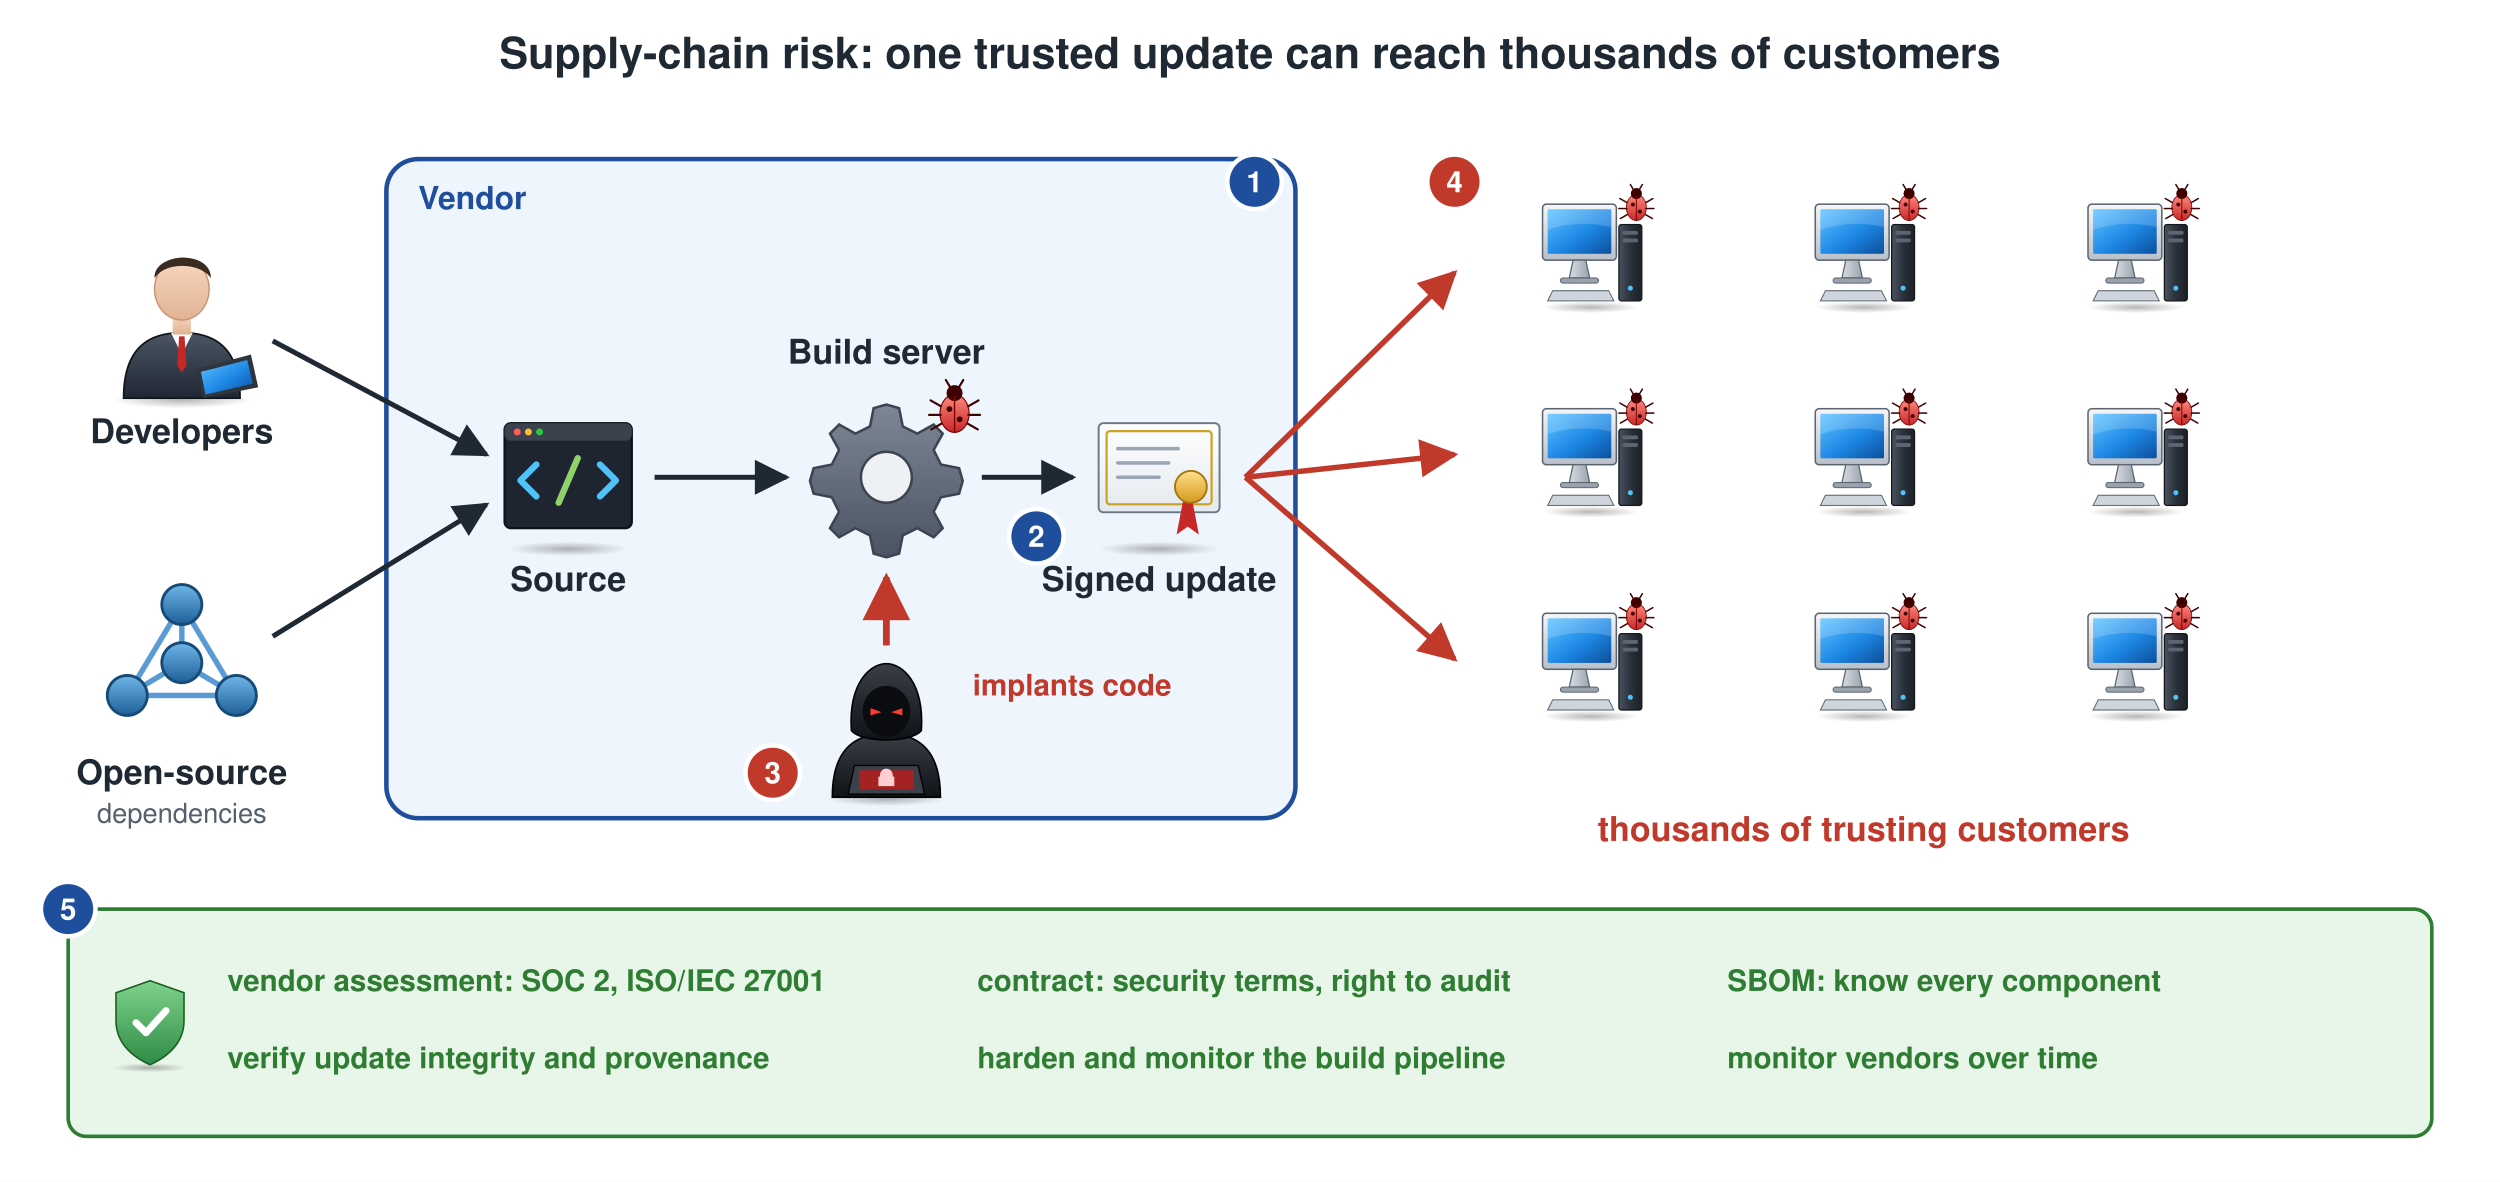
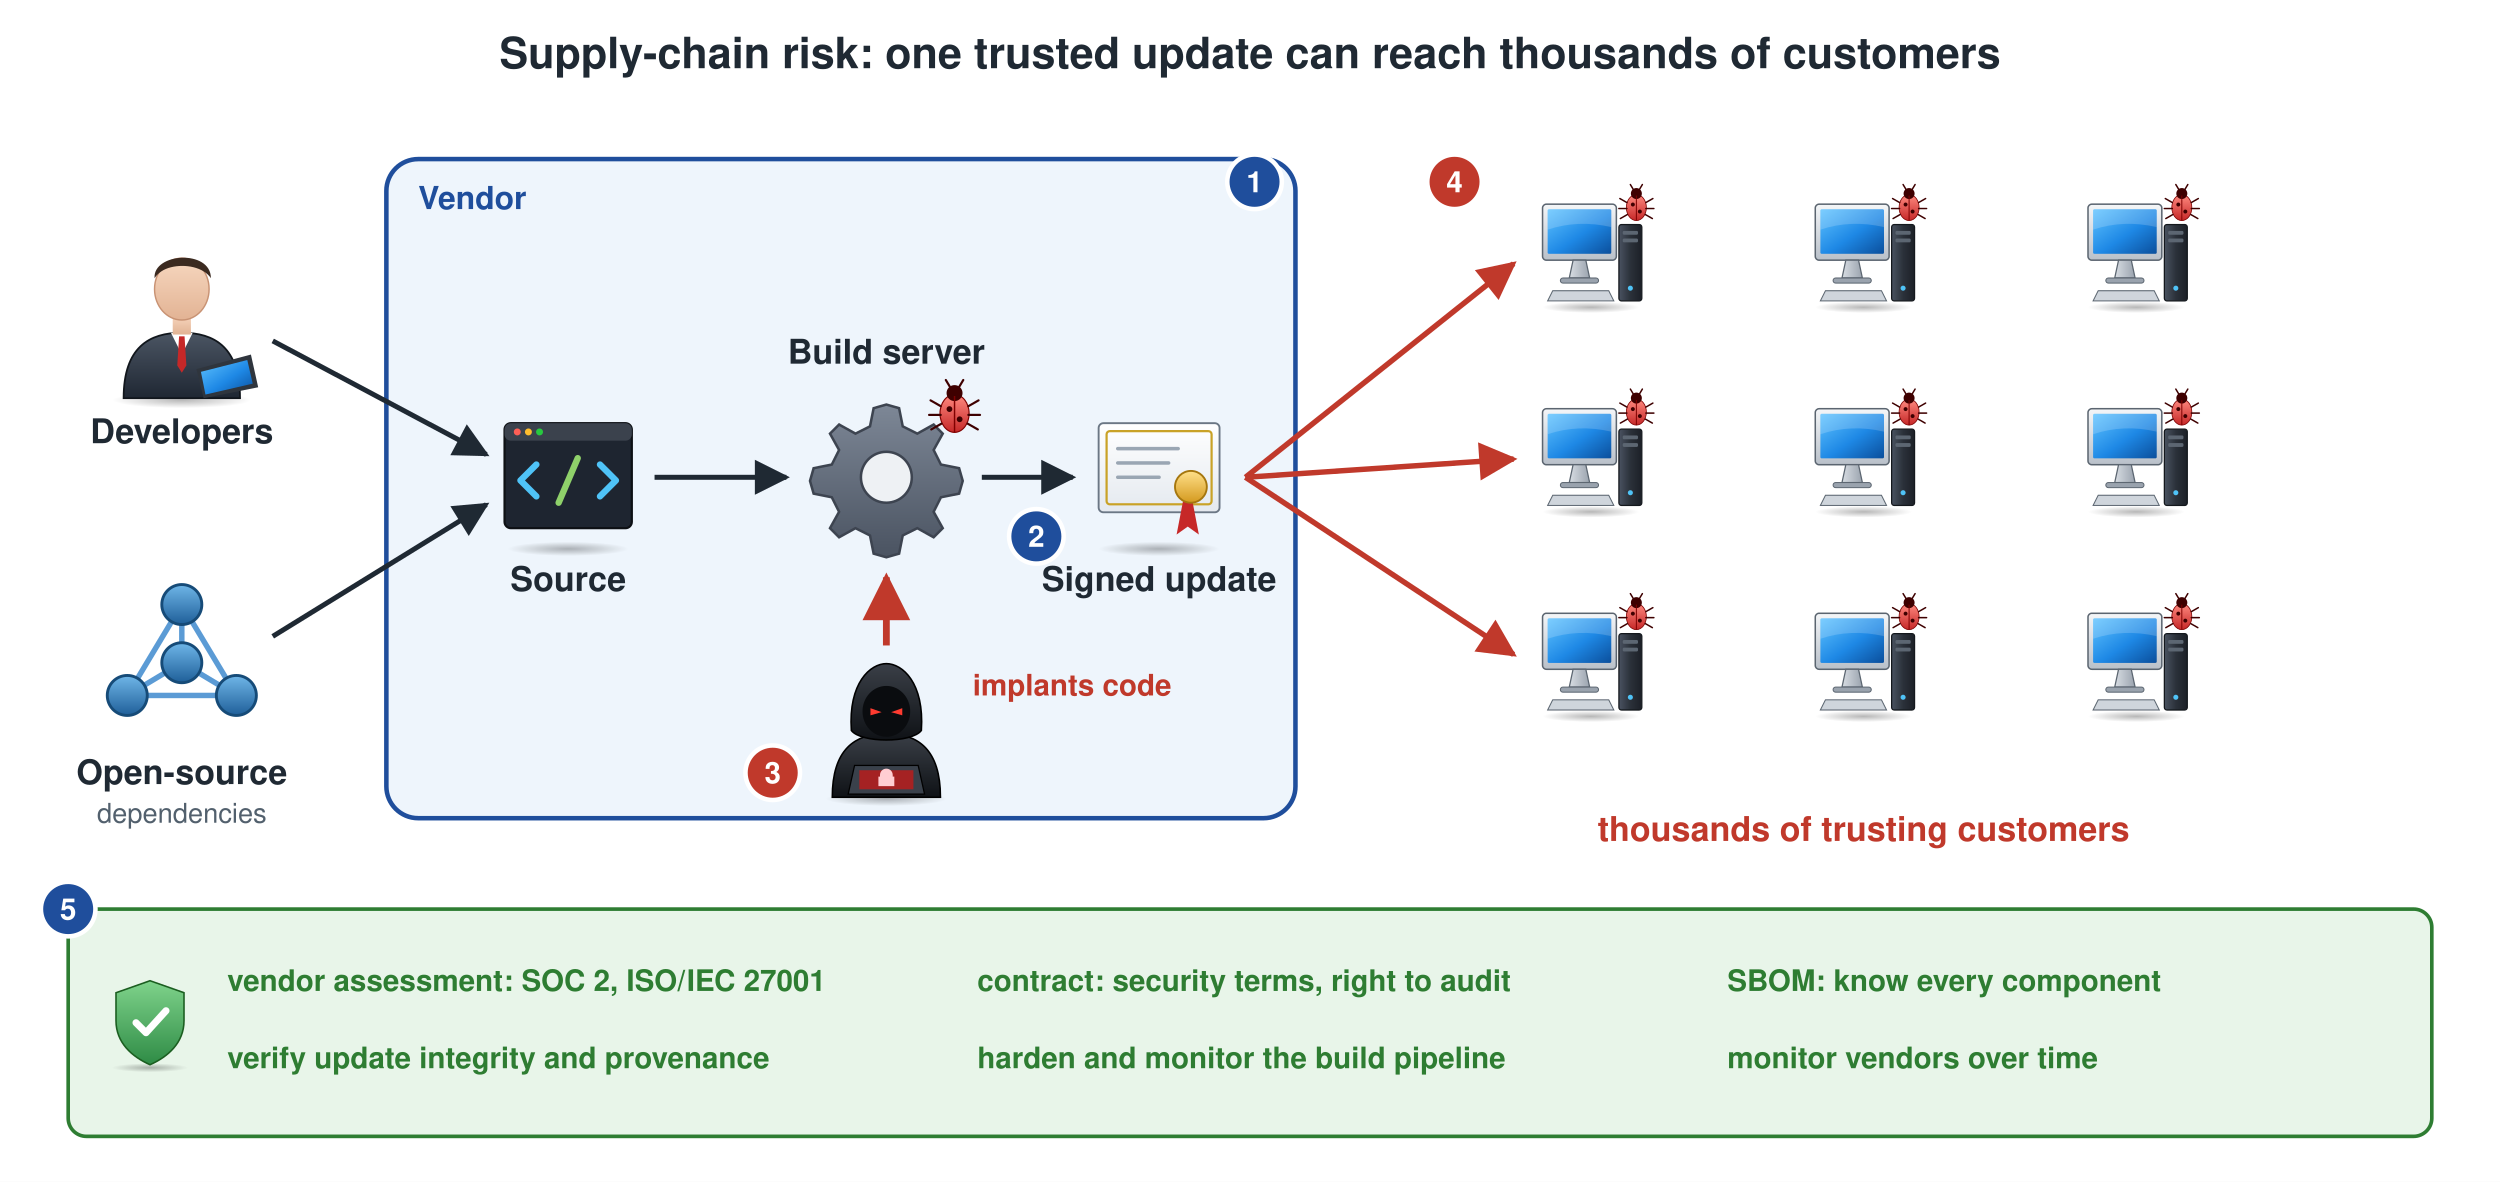
<svg xmlns="http://www.w3.org/2000/svg" viewBox="0 0 1100 520" width="1100" height="520" role="img" aria-labelledby="t d">
  <style>@media (prefers-reduced-motion: no-preference){.st{animation:fig-in .7s ease-out both}.s1{animation-delay:0.00s}.s2{animation-delay:0.90s}.s3{animation-delay:1.80s}.s4{animation-delay:2.70s}.s5{animation-delay:3.60s}}@keyframes fig-in{from{opacity:0}to{opacity:1}}</style>
  <defs>
    <linearGradient id="g-box" x1="0" y1="0" x2="0" y2="1">
      <stop offset="0" stop-color="#f3f8fe" />
      <stop offset="1" stop-color="#c9ddf4" />
    </linearGradient>
    <filter id="f-drop" x="-10%" y="-10%" width="130%" height="140%">
      <feDropShadow dx="1.5" dy="2" stdDeviation="1.6" flood-color="#000" flood-opacity=".18" />
    </filter>
    <marker id="a-1f2933" viewBox="0 0 10 10" refX="9" refY="5" markerWidth="7" markerHeight="7" orient="auto-start-reverse">
      <path d="M0 0 L10 5 L0 10 Z" fill="#1f2933" />
    </marker>
    <marker id="a-c0392b" viewBox="0 0 10 10" refX="9" refY="5" markerWidth="7" markerHeight="7" orient="auto-start-reverse">
      <path d="M0 0 L10 5 L0 10 Z" fill="#c0392b" />
    </marker>
    <linearGradient id="g-steel" x1="0" y1="0" x2="1" y2="0">
      <stop offset="0" stop-color="#4a5361" />
      <stop offset=".5" stop-color="#2b313a" />
      <stop offset="1" stop-color="#1c2027" />
    </linearGradient>
    <linearGradient id="g-steel-top" x1="0" y1="0" x2="0" y2="1">
      <stop offset="0" stop-color="#7d8796" />
      <stop offset="1" stop-color="#4a5361" />
    </linearGradient>
    <linearGradient id="g-silver" x1="0" y1="0" x2="0" y2="1">
      <stop offset="0" stop-color="#f4f6f8" />
      <stop offset="1" stop-color="#b9c0c9" />
    </linearGradient>
    <linearGradient id="g-silver-side" x1="0" y1="0" x2="1" y2="0">
      <stop offset="0" stop-color="#d8dde3" />
      <stop offset="1" stop-color="#9aa3ae" />
    </linearGradient>
    <linearGradient id="g-screen" x1="0" y1="0" x2="1" y2="1">
      <stop offset="0" stop-color="#5fc3ff" />
      <stop offset=".55" stop-color="#1e88e5" />
      <stop offset="1" stop-color="#0b4f9c" />
    </linearGradient>
    <linearGradient id="g-router" x1="0" y1="0" x2="0" y2="1">
      <stop offset="0" stop-color="#6fb6e8" />
      <stop offset="1" stop-color="#1f5f99" />
    </linearGradient>
    <linearGradient id="g-router-top" x1="0" y1="0" x2="0" y2="1">
      <stop offset="0" stop-color="#e9f4fc" />
      <stop offset="1" stop-color="#a9cdea" />
    </linearGradient>
    <linearGradient id="g-db" x1="0" y1="0" x2="1" y2="0">
      <stop offset="0" stop-color="#8e99a6" />
      <stop offset=".45" stop-color="#e3e7eb" />
      <stop offset="1" stop-color="#7b8693" />
    </linearGradient>
    <linearGradient id="g-brick" x1="0" y1="0" x2="0" y2="1">
      <stop offset="0" stop-color="#e2774f" />
      <stop offset="1" stop-color="#b2472a" />
    </linearGradient>
    <linearGradient id="g-cloud" x1="0" y1="0" x2="0" y2="1">
      <stop offset="0" stop-color="#ffffff" />
      <stop offset="1" stop-color="#b8dcf5" />
    </linearGradient>
    <linearGradient id="g-skin" x1="0" y1="0" x2="0" y2="1">
      <stop offset="0" stop-color="#f7d7bf" />
      <stop offset="1" stop-color="#e2b394" />
    </linearGradient>
    <linearGradient id="g-suit" x1="0" y1="0" x2="0" y2="1">
      <stop offset="0" stop-color="#4b5563" />
      <stop offset="1" stop-color="#1f2733" />
    </linearGradient>
    <linearGradient id="g-suit2" x1="0" y1="0" x2="0" y2="1">
      <stop offset="0" stop-color="#7b5ea7" />
      <stop offset="1" stop-color="#46336b" />
    </linearGradient>
    <linearGradient id="g-hood" x1="0" y1="0" x2="0" y2="1">
      <stop offset="0" stop-color="#3a3f47" />
      <stop offset="1" stop-color="#0f1216" />
    </linearGradient>
    <linearGradient id="g-robot" x1="0" y1="0" x2="0" y2="1">
      <stop offset="0" stop-color="#e8eef5" />
      <stop offset="1" stop-color="#9fb0c3" />
    </linearGradient>
    <linearGradient id="g-gold" x1="0" y1="0" x2="0" y2="1">
      <stop offset="0" stop-color="#ffe08a" />
      <stop offset="1" stop-color="#d49a1f" />
    </linearGradient>
    <linearGradient id="g-paper" x1="0" y1="0" x2="0" y2="1">
      <stop offset="0" stop-color="#ffffff" />
      <stop offset="1" stop-color="#e4e9ef" />
    </linearGradient>
    <linearGradient id="g-green" x1="0" y1="0" x2="0" y2="1">
      <stop offset="0" stop-color="#7fd38b" />
      <stop offset="1" stop-color="#2e8b45" />
    </linearGradient>
    <linearGradient id="g-red" x1="0" y1="0" x2="0" y2="1">
      <stop offset="0" stop-color="#ff8a80" />
      <stop offset="1" stop-color="#c62828" />
    </linearGradient>
    <radialGradient id="g-shadow">
      <stop offset="0" stop-color="#000" stop-opacity=".28" />
      <stop offset="1" stop-color="#000" stop-opacity="0" />
    </radialGradient>
    <linearGradient id="g-suit3" x1="0" y1="0" x2="0" y2="1">
      <stop offset="0" stop-color="#2e86c1" />
      <stop offset="1" stop-color="#1b4f72" />
    </linearGradient>
    <symbol id="i-user-laptop" viewBox="0 0 100 100">
      <ellipse cx="50" cy="95" rx="38" ry="4.5" fill="url(#g-shadow)" />
      <path d="M18 94 C18 66 32 58 50 58 C68 58 82 66 82 94 Z" fill="url(#g-suit)" stroke="#11161c" stroke-width="1" />
      <path d="M44 58 L50 70 L56 58 Z" fill="#fff" />
      <path d="M48.5 60 L51.5 60 L52.5 76 L50 80 L47.5 76 Z" fill="#c62828" />
      <rect x="45" y="48" width="10" height="11" fill="url(#g-skin)" />
      <ellipse cx="50" cy="34" rx="15" ry="17" fill="url(#g-skin)" stroke="#c89273" stroke-width=".8" />
      <path d="M35 28 C34 14 66 12 66 28 C62 22 52 20 44 22 C40 23 37 25 35 28 Z" fill="#3b2a20" />
      <path d="M58 78 L88 70 L92 88 L62 94 Z" fill="#2f353d" />
      <path d="M60.5 79.5 L86 73 L89 86 L63 92 Z" fill="url(#g-screen)" />
    </symbol>
    <symbol id="i-nodes" viewBox="0 0 100 100">
      <g stroke="#5b9bd5" stroke-width="3">
        <line x1="50" y1="20" x2="20" y2="70" />
        <line x1="50" y1="20" x2="80" y2="70" />
        <line x1="20" y1="70" x2="80" y2="70" />
        <line x1="50" y1="20" x2="50" y2="52" />
        <line x1="20" y1="70" x2="50" y2="52" />
        <line x1="80" y1="70" x2="50" y2="52" />
      </g>
      <circle cx="50" cy="20" r="11" fill="url(#g-router)" stroke="#164b78" stroke-width="1.6" />
      <circle cx="20" cy="70" r="11" fill="url(#g-router)" stroke="#164b78" stroke-width="1.6" />
      <circle cx="80" cy="70" r="11" fill="url(#g-router)" stroke="#164b78" stroke-width="1.6" />
      <circle cx="50" cy="52" r="11" fill="url(#g-router)" stroke="#164b78" stroke-width="1.6" />
    </symbol>
    <symbol id="i-code" viewBox="0 0 100 100">
      <ellipse cx="50" cy="95" rx="38" ry="4.5" fill="url(#g-shadow)" />
      <rect x="10" y="16" width="80" height="66" rx="4" fill="#1e2530" stroke="#0d1014" stroke-width="1.4" />
      <rect x="10" y="16" width="80" height="11" rx="4" fill="#3b424d" />
      <circle cx="18" cy="21.5" r="2.2" fill="#ff5f56" />
      <circle cx="25" cy="21.5" r="2.2" fill="#ffbd2e" />
      <circle cx="32" cy="21.5" r="2.2" fill="#27c93f" />
      <path d="M30 42 L20 52 L30 62 M70 42 L80 52 L70 62" fill="none" stroke="#4fc3f7" stroke-width="4" stroke-linecap="round" stroke-linejoin="round" />
      <line x1="56" y1="38" x2="44" y2="66" stroke="#8fd16a" stroke-width="4" stroke-linecap="round" />
    </symbol>
    <symbol id="i-gear" viewBox="0 0 100 100">
      <path d="M50 10 l7 2 2 10 8 4 9 -5 5 5 -5 9 4 8 10 2 2 7 -2 7 -10 2 -4 8 5 9 -5 5 -9 -5 -8 4 -2 10 -7 2 -7 -2 -2 -10 -8 -4 -9 5 -5 -5 5 -9 -4 -8 -10 -2 -2 -7 2 -7 10 -2 4 -8 -5 -9 5 -5 9 5 8 -4 2 -10 Z" fill="url(#g-steel-top)" stroke="#3d4450" stroke-width="1.4" />
      <circle cx="50" cy="50" r="14" fill="#eef1f4" stroke="#3d4450" stroke-width="1.4" />
    </symbol>
    <symbol id="i-certificate" viewBox="0 0 100 100">
      <ellipse cx="50" cy="95" rx="38" ry="4.5" fill="url(#g-shadow)" />
      <rect x="12" y="16" width="76" height="56" rx="3" fill="url(#g-paper)" stroke="#6b7785" stroke-width="1.2" />
      <rect x="17" y="21" width="66" height="46" rx="2" fill="none" stroke="#c9a227" stroke-width="1.4" />
      <g stroke="#9aa6b3" stroke-width="2.2" stroke-linecap="round">
        <line x1="24" y1="32" x2="62" y2="32" />
        <line x1="24" y1="41" x2="56" y2="41" />
        <line x1="24" y1="50" x2="50" y2="50" />
      </g>
      <path d="M66 60 l-5 26 7 -5 7 5 -5 -26" fill="#c62828" />
      <circle cx="70" cy="56" r="10" fill="url(#g-gold)" stroke="#a5760e" stroke-width="1.2" />
    </symbol>
    <symbol id="i-attacker" viewBox="0 0 100 100">
      <ellipse cx="50" cy="95" rx="38" ry="4.5" fill="url(#g-shadow)" />
      <path d="M16 94 C16 64 30 54 50 54 C70 54 84 64 84 94 Z" fill="url(#g-hood)" stroke="#000" stroke-width="1" />
      <path d="M28 52 C26 22 40 10 50 10 C60 10 74 22 72 52 C66 60 34 60 28 52 Z" fill="url(#g-hood)" stroke="#000" stroke-width="1" />
      <ellipse cx="50" cy="40" rx="15" ry="16" fill="#0a0c0f" />
      <path d="M40 38 l7 2.5 -7 2 Z M60 38 l-7 2.5 7 2 Z" fill="#ff3b30" />
      <path d="M30 74 L70 74 L74 92 L26 92 Z" fill="#3a414b" stroke="#000" stroke-width=".8" />
      <rect x="33" y="77" width="34" height="12" fill="#b71c1c" opacity=".85" />
      <path d="M46 80 a4 4 0 0 1 8 0 v1 h-8 Z M45 81 h10 v6 h-10 Z" fill="#ffcdd2" />
    </symbol>
    <symbol id="i-bug" viewBox="0 0 100 100">
      <ellipse cx="50" cy="56" rx="20" ry="26" fill="url(#g-red)" stroke="#7f0000" stroke-width="1.6" />
      <circle cx="50" cy="28" r="11" fill="#3e0000" />
      <line x1="50" y1="32" x2="50" y2="82" stroke="#7f0000" stroke-width="2" />
      <g stroke="#3e0000" stroke-width="3" stroke-linecap="round">
        <path d="M31 46 l-14 -8 M31 58 h-16 M32 70 l-14 8 M69 46 l14 -8 M69 58 h16 M68 70 l14 8 M44 20 l-6 -10 M56 20 l6 -10" />
      </g>
      <circle cx="43" cy="50" r="4" fill="#3e0000" />
      <circle cx="57" cy="64" r="4" fill="#3e0000" />
    </symbol>
    <symbol id="i-desktop" viewBox="0 0 100 100">
      <ellipse cx="50" cy="95" rx="38" ry="4.5" fill="url(#g-shadow)" />
      <rect x="12" y="14" width="58" height="44" rx="3" fill="url(#g-silver)" stroke="#5b6570" stroke-width="1.2" />
      <rect x="16" y="18" width="50" height="35" rx="1" fill="url(#g-screen)" />
      <path d="M16 18 h50 v14 Q40 26 16 34 Z" fill="#fff" opacity=".18" />
      <path d="M36 58 h10 l3 14 h-16 Z" fill="url(#g-silver-side)" stroke="#5b6570" stroke-width="1" />
      <rect x="26" y="72" width="30" height="4" rx="2" fill="#9aa3ae" stroke="#5b6570" stroke-width=".8" />
      <rect x="72" y="30" width="18" height="60" rx="2" fill="url(#g-steel)" stroke="#14181d" stroke-width="1" />
      <rect x="75" y="35" width="12" height="3" rx="1" fill="#5c6672" />
      <rect x="75" y="41" width="12" height="3" rx="1" fill="#5c6672" />
      <circle cx="81" cy="80" r="2" fill="#4fc3f7" />
      <path d="M20 82 h44 l4 8 h-52 Z" fill="#cfd5dc" stroke="#5b6570" stroke-width=".8" />
    </symbol>
    <symbol id="i-shield" viewBox="0 0 100 100">
      <ellipse cx="50" cy="95" rx="38" ry="4.5" fill="url(#g-shadow)" />
      <path d="M50 8 L84 20 V48 C84 70 68 84 50 92 C32 84 16 70 16 48 V20 Z" fill="url(#g-green)" stroke="#1b5e20" stroke-width="1.6" />
      <path d="M36 50 L46 60 L66 38" fill="none" stroke="#fff" stroke-width="7" stroke-linecap="round" stroke-linejoin="round" />
    </symbol>
  </defs>
  <rect width="1100" height="520" fill="#ffffff" />
  <text x="550.0" y="30.0" font-family="Helvetica, Arial, sans-serif" font-size="19" fill="#1f2933" font-weight="bold" text-anchor="middle">Supply-chain risk: one trusted update can reach thousands of customers</text>
  <g class="st s1">
    <use href="#i-user-laptop" x="40.0" y="100.0" width="80" height="80" />
    <text x="80.0" y="195.0" font-family="Helvetica, Arial, sans-serif" font-size="15" fill="#1f2933" font-weight="bold" text-anchor="middle">Developers</text>
  </g>
  <g class="st s1">
    <use href="#i-nodes" x="40.0" y="250.0" width="80" height="80" />
    <text x="80.0" y="345.0" font-family="Helvetica, Arial, sans-serif" font-size="15" fill="#1f2933" font-weight="bold" text-anchor="middle">Open-source</text>
    <text x="80.0" y="362.0" font-family="Helvetica, Arial, sans-serif" font-size="12" fill="#52606d" font-weight="normal" text-anchor="middle">dependencies</text>
  </g>
  <g class="st s1">
    <rect x="170" y="70" width="400" height="290" rx="14" fill="#eef5fc" stroke="#1f4e9c" stroke-width="2" />
    <text x="184.0" y="92.0" font-family="Helvetica, Arial, sans-serif" font-size="14" fill="#1f4e9c" font-weight="bold" text-anchor="start">Vendor</text>
  </g>
  <g class="st s1">
    <use href="#i-code" x="215.0" y="175.0" width="70" height="70" />
    <text x="250.0" y="260.0" font-family="Helvetica, Arial, sans-serif" font-size="15" fill="#1f2933" font-weight="bold" text-anchor="middle">Source</text>
  </g>
  <g class="st s2">
    <use href="#i-gear" x="350.0" y="170.0" width="80" height="80" />
  </g>
  <g class="st s2">
    <text x="390.0" y="160.0" font-family="Helvetica, Arial, sans-serif" font-size="15" fill="#1f2933" font-weight="bold" text-anchor="middle">Build server</text>
  </g>
  <g class="st s2">
    <use href="#i-certificate" x="475.0" y="175.0" width="70" height="70" />
    <text x="510.0" y="260.0" font-family="Helvetica, Arial, sans-serif" font-size="15" fill="#1f2933" font-weight="bold" text-anchor="middle">Signed update</text>
  </g>
  <g class="st s1">
    <path d="M120.0 150.0 L214.0 200.0" fill="none" stroke="#1f2933" stroke-width="2.2" marker-end="url(#a-1f2933)" stroke-linejoin="round" />
  </g>
  <g class="st s1">
    <path d="M120.0 280.0 L214.0 222.0" fill="none" stroke="#1f2933" stroke-width="2.2" marker-end="url(#a-1f2933)" stroke-linejoin="round" />
  </g>
  <g class="st s2">
    <path d="M288.0 210.0 L346.0 210.0" fill="none" stroke="#1f2933" stroke-width="2.2" marker-end="url(#a-1f2933)" stroke-linejoin="round" />
  </g>
  <g class="st s2">
    <path d="M432.0 210.0 L472.0 210.0" fill="none" stroke="#1f2933" stroke-width="2.2" marker-end="url(#a-1f2933)" stroke-linejoin="round" />
  </g>
  <g class="st s3">
    <use href="#i-attacker" x="355.0" y="285.0" width="70" height="70" />
  </g>
  <g class="st s3">
    <path d="M390.0 284.0 L390.0 254.0" fill="none" stroke="#c0392b" stroke-width="3" marker-end="url(#a-c0392b)" stroke-linejoin="round" />
  </g>
  <g class="st s3">
    <text x="428.0" y="306.0" font-family="Helvetica, Arial, sans-serif" font-size="13" fill="#c0392b" font-weight="bold" text-anchor="start">implants code</text>
  </g>
  <g class="st s3">
    <use href="#i-bug" x="404.0" y="164.0" width="32" height="32" />
  </g>
  <g class="st s4">
    <use href="#i-desktop" x="672.0" y="82.0" width="56" height="56" />
  </g>
  <g class="st s4">
    <use href="#i-bug" x="709.0" y="79.0" width="22" height="22" />
  </g>
  <g class="st s4">
    <use href="#i-desktop" x="792.0" y="82.0" width="56" height="56" />
  </g>
  <g class="st s4">
    <use href="#i-bug" x="829.0" y="79.0" width="22" height="22" />
  </g>
  <g class="st s4">
    <use href="#i-desktop" x="912.0" y="82.0" width="56" height="56" />
  </g>
  <g class="st s4">
    <use href="#i-bug" x="949.0" y="79.0" width="22" height="22" />
  </g>
  <g class="st s4">
    <use href="#i-desktop" x="672.0" y="172.0" width="56" height="56" />
  </g>
  <g class="st s4">
    <use href="#i-bug" x="709.0" y="169.0" width="22" height="22" />
  </g>
  <g class="st s4">
    <use href="#i-desktop" x="792.0" y="172.0" width="56" height="56" />
  </g>
  <g class="st s4">
    <use href="#i-bug" x="829.0" y="169.0" width="22" height="22" />
  </g>
  <g class="st s4">
    <use href="#i-desktop" x="912.0" y="172.0" width="56" height="56" />
  </g>
  <g class="st s4">
    <use href="#i-bug" x="949.0" y="169.0" width="22" height="22" />
  </g>
  <g class="st s4">
    <use href="#i-desktop" x="672.0" y="262.0" width="56" height="56" />
  </g>
  <g class="st s4">
    <use href="#i-bug" x="709.0" y="259.0" width="22" height="22" />
  </g>
  <g class="st s4">
    <use href="#i-desktop" x="792.0" y="262.0" width="56" height="56" />
  </g>
  <g class="st s4">
    <use href="#i-bug" x="829.0" y="259.0" width="22" height="22" />
  </g>
  <g class="st s4">
    <use href="#i-desktop" x="912.0" y="262.0" width="56" height="56" />
  </g>
  <g class="st s4">
    <use href="#i-bug" x="949.0" y="259.0" width="22" height="22" />
  </g>
  <g class="st s4">
-     <path d="M548.0 210.0 L640.0 120.0" fill="none" stroke="#c0392b" stroke-width="2.4" marker-end="url(#a-c0392b)" stroke-linejoin="round" />
-   </g>
-   <g class="st s4">
-     <path d="M548.0 210.0 L640.0 200.0" fill="none" stroke="#c0392b" stroke-width="2.4" marker-end="url(#a-c0392b)" stroke-linejoin="round" />
-   </g>
-   <g class="st s4">
-     <path d="M548.0 210.0 L640.0 290.0" fill="none" stroke="#c0392b" stroke-width="2.4" marker-end="url(#a-c0392b)" stroke-linejoin="round" />
+     <path d="M548.0 210.0 L666.0 116.0" fill="none" stroke="#c0392b" stroke-width="2.4" marker-end="url(#a-c0392b)" stroke-linejoin="round" />
+   </g>
+   <g class="st s4">
+     <path d="M548.0 210.0 L666.0 202.0" fill="none" stroke="#c0392b" stroke-width="2.4" marker-end="url(#a-c0392b)" stroke-linejoin="round" />
+   </g>
+   <g class="st s4">
+     <path d="M548.0 210.0 L666.0 288.0" fill="none" stroke="#c0392b" stroke-width="2.4" marker-end="url(#a-c0392b)" stroke-linejoin="round" />
  </g>
  <g class="st s4">
    <text x="820.0" y="370.0" font-family="Helvetica, Arial, sans-serif" font-size="15" fill="#c0392b" font-weight="bold" text-anchor="middle">thousands of trusting customers</text>
  </g>
  <g class="st s1">
    <circle cx="552" cy="80" r="12" fill="#1f4e9c" stroke="#fff" stroke-width="2" />
    <text x="552.0" y="84.6" font-family="Helvetica, Arial, sans-serif" font-size="13" fill="#fff" font-weight="bold" text-anchor="middle">1</text>
  </g>
  <g class="st s2">
    <circle cx="456" cy="236" r="12" fill="#1f4e9c" stroke="#fff" stroke-width="2" />
    <text x="456.0" y="240.6" font-family="Helvetica, Arial, sans-serif" font-size="13" fill="#fff" font-weight="bold" text-anchor="middle">2</text>
  </g>
  <g class="st s3">
    <circle cx="340" cy="340" r="12" fill="#c0392b" stroke="#fff" stroke-width="2" />
    <text x="340.0" y="344.6" font-family="Helvetica, Arial, sans-serif" font-size="13" fill="#fff" font-weight="bold" text-anchor="middle">3</text>
  </g>
  <g class="st s4">
    <circle cx="640" cy="80" r="12" fill="#c0392b" stroke="#fff" stroke-width="2" />
    <text x="640.0" y="84.6" font-family="Helvetica, Arial, sans-serif" font-size="13" fill="#fff" font-weight="bold" text-anchor="middle">4</text>
  </g>
  <g class="st s5">
    <rect x="30.0" y="400.0" width="1040.0" height="100.0" rx="8" fill="#e8f5e9" fill-opacity="1" stroke="#2e7d32" stroke-width="1.6" />
  </g>
  <g class="st s5">
    <use href="#i-shield" x="44.0" y="428.0" width="44" height="44" />
  </g>
  <g class="st s5">
    <circle cx="30" cy="400" r="12" fill="#1f4e9c" stroke="#fff" stroke-width="2" />
    <text x="30.0" y="404.6" font-family="Helvetica, Arial, sans-serif" font-size="13" fill="#fff" font-weight="bold" text-anchor="middle">5</text>
  </g>
  <g class="st s5">
    <text x="100.0" y="436.0" font-family="Helvetica, Arial, sans-serif" font-size="13" fill="#2e7d32" font-weight="bold" text-anchor="start">vendor assessment: SOC 2, ISO/IEC 27001</text>
  </g>
  <g class="st s5">
    <text x="430.0" y="436.0" font-family="Helvetica, Arial, sans-serif" font-size="13" fill="#2e7d32" font-weight="bold" text-anchor="start">contract: security terms, right to audit</text>
  </g>
  <g class="st s5">
    <text x="760.0" y="436.0" font-family="Helvetica, Arial, sans-serif" font-size="13" fill="#2e7d32" font-weight="bold" text-anchor="start">SBOM: know every component</text>
  </g>
  <g class="st s5">
    <text x="100.0" y="470.0" font-family="Helvetica, Arial, sans-serif" font-size="13" fill="#2e7d32" font-weight="bold" text-anchor="start">verify update integrity and provenance</text>
  </g>
  <g class="st s5">
    <text x="430.0" y="470.0" font-family="Helvetica, Arial, sans-serif" font-size="13" fill="#2e7d32" font-weight="bold" text-anchor="start">harden and monitor the build pipeline</text>
  </g>
  <g class="st s5">
    <text x="760.0" y="470.0" font-family="Helvetica, Arial, sans-serif" font-size="13" fill="#2e7d32" font-weight="bold" text-anchor="start">monitor vendors over time</text>
  </g>
</svg>
